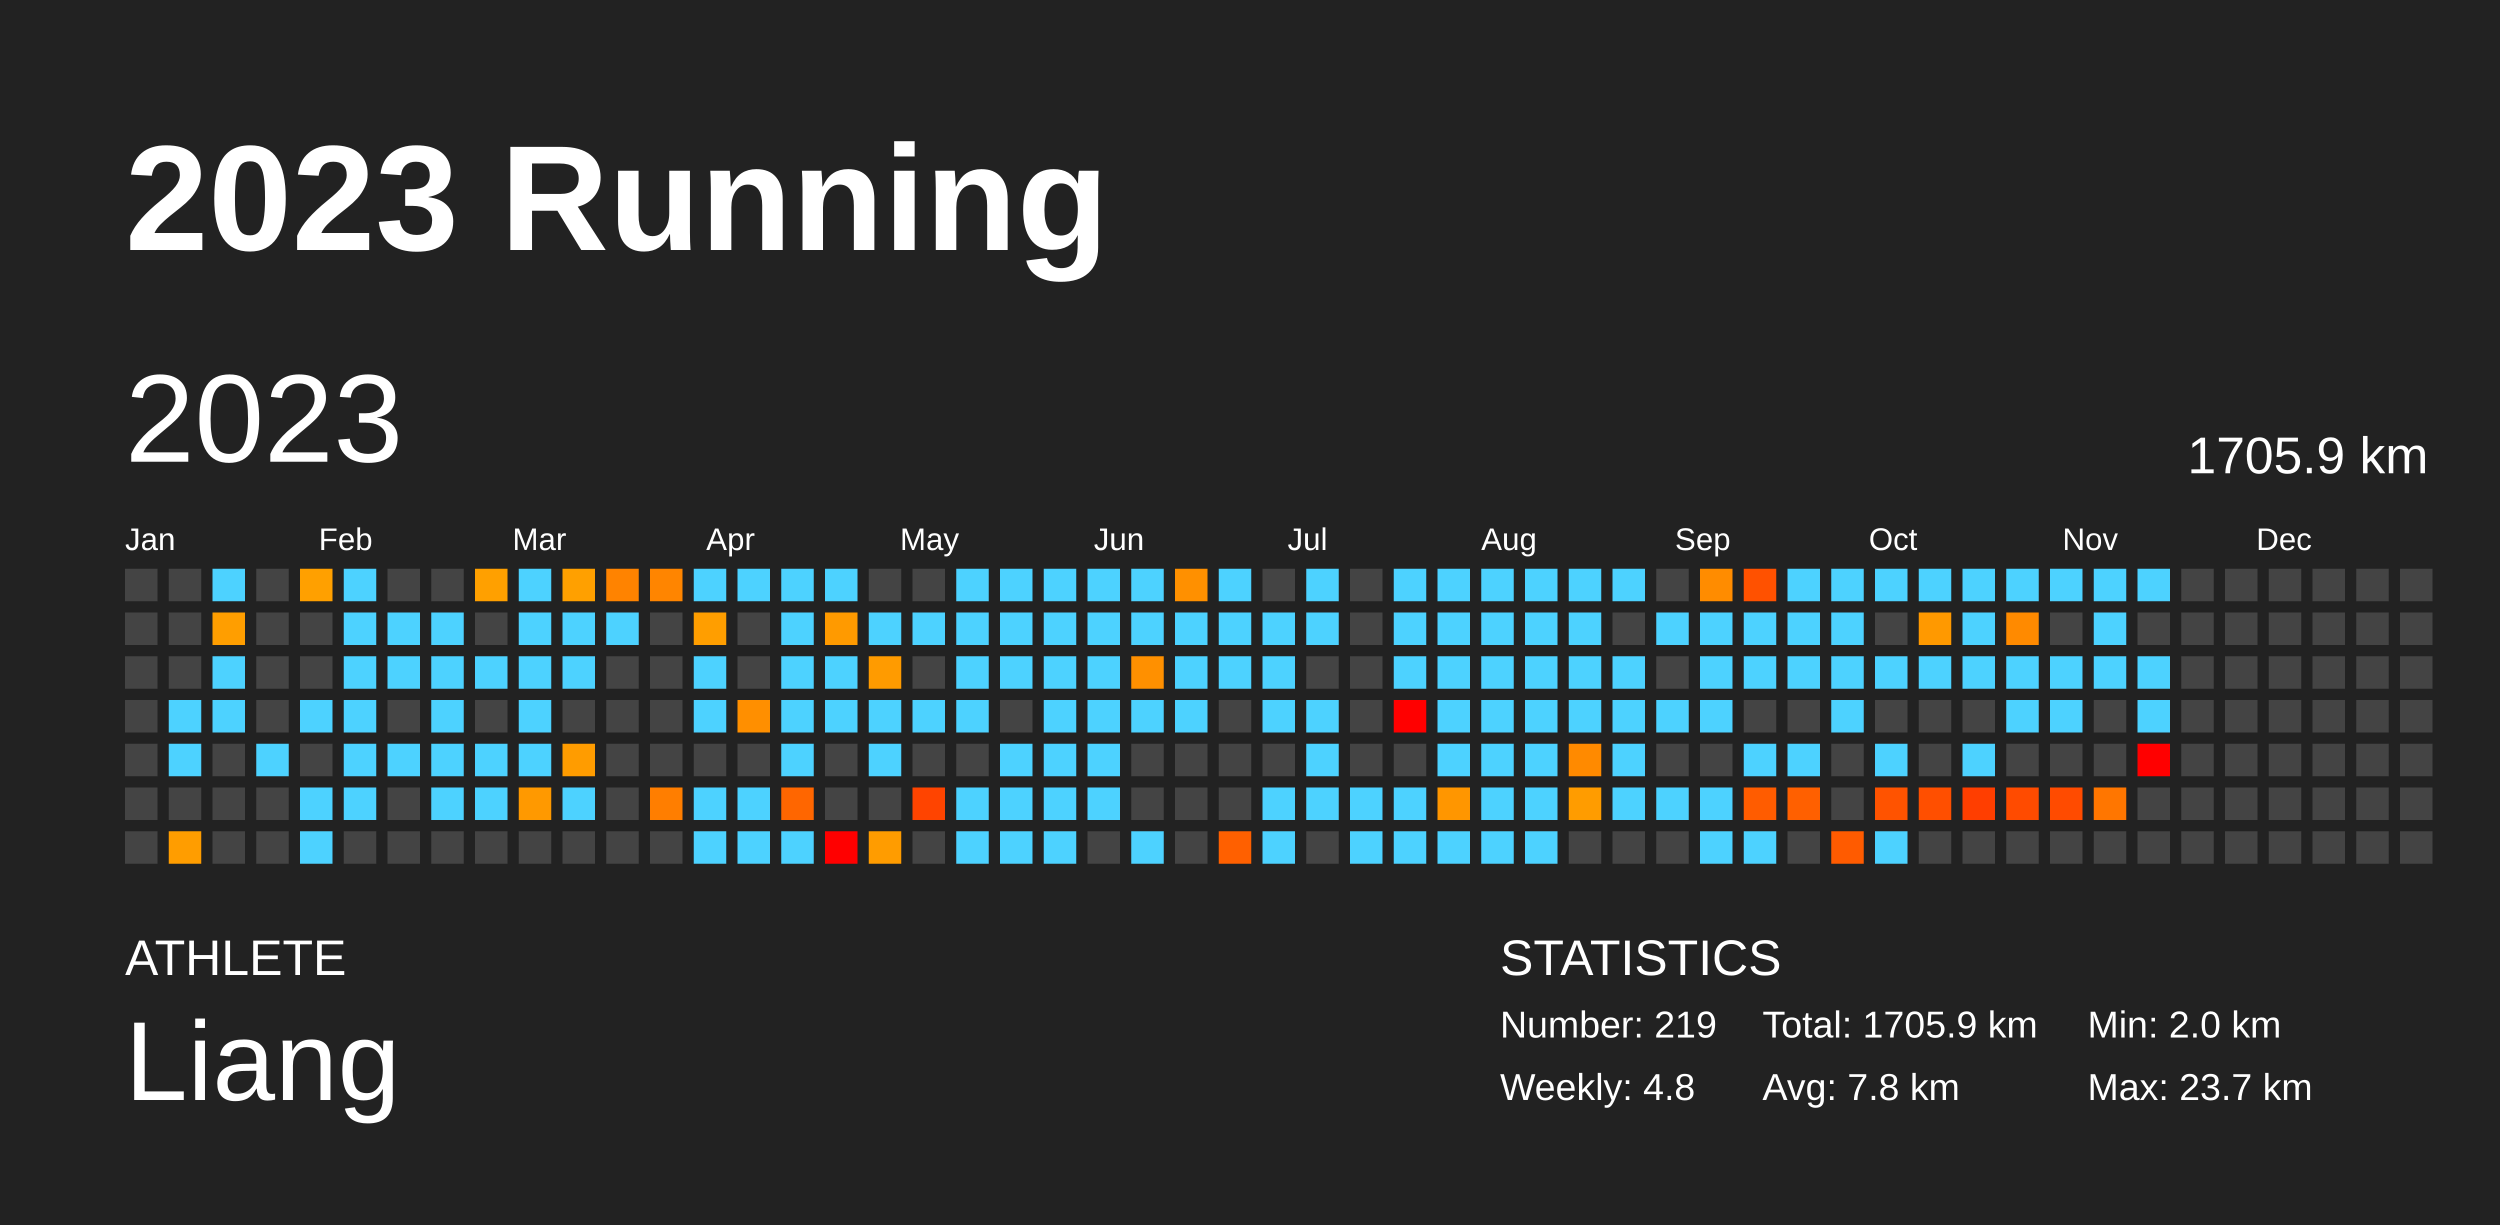
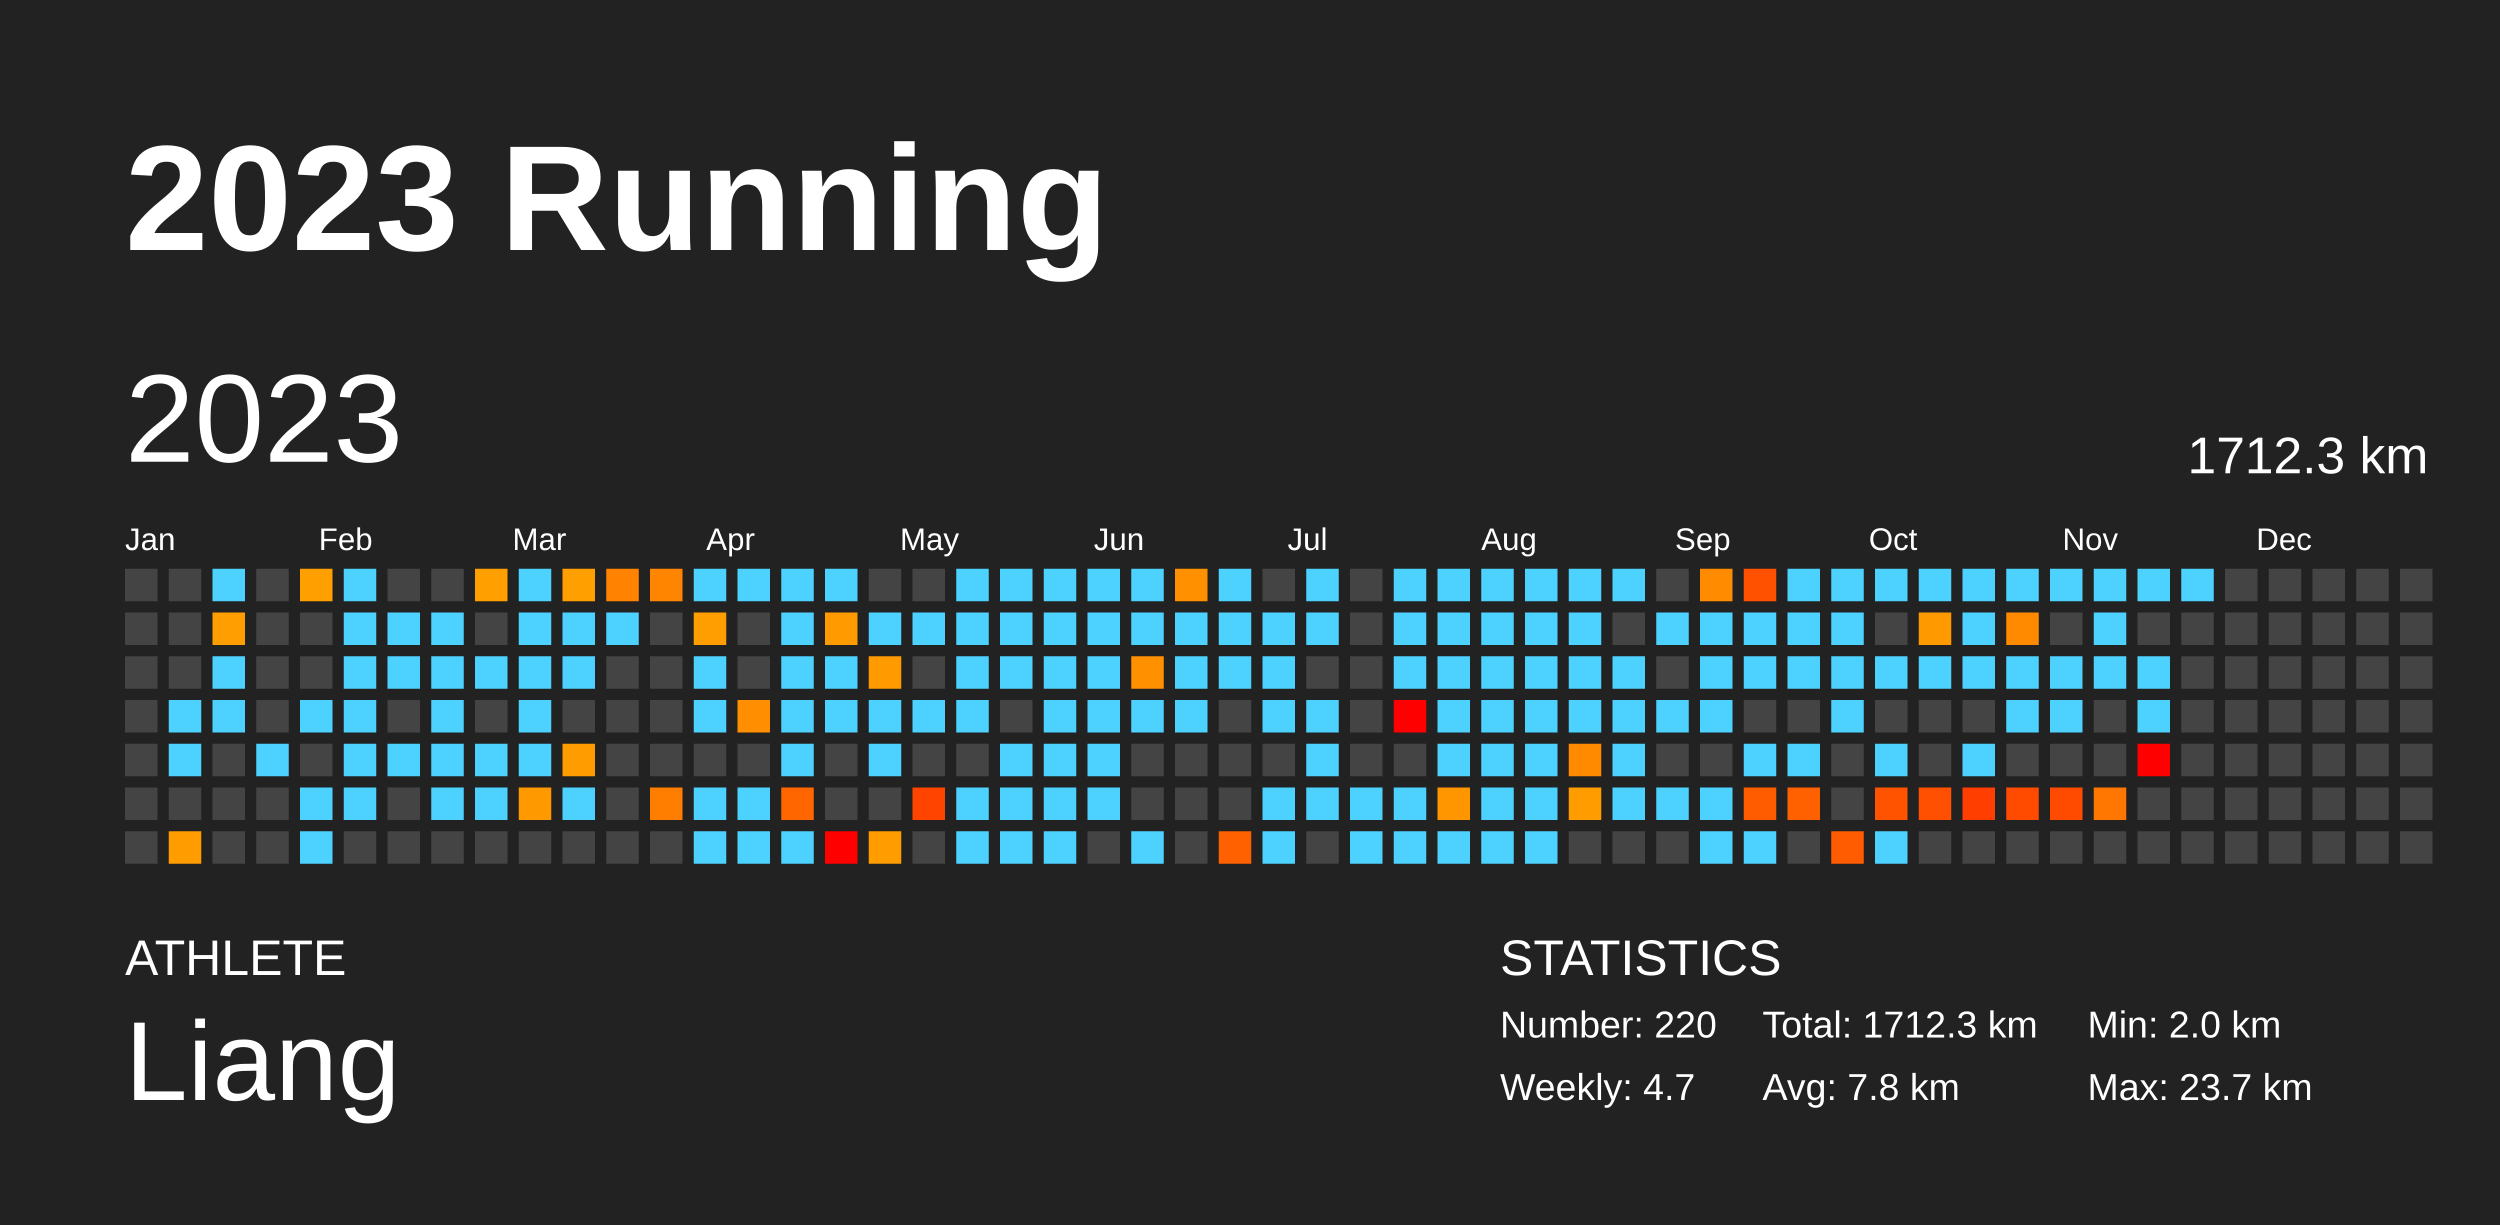
<svg xmlns="http://www.w3.org/2000/svg" baseProfile="full" height="98mm" version="1.1" viewBox="0,0,200,98" width="200mm">
  <defs />
  <rect fill="#222222" height="98" width="200" x="0" y="0" />
  <text fill="#FFFFFF" style="font-size:12px; font-family:Arial; font-weight:bold;" x="10" y="20">2023 Running</text>
  <text fill="#FFFFFF" style="font-size:4px; font-family:Arial" x="10" y="78">ATHLETE</text>
  <text fill="#FFFFFF" style="font-size:9px; font-family:Arial" x="10" y="88">Liang</text>
  <text fill="#FFFFFF" style="font-size:4px; font-family:Arial" x="120" y="78">STATISTICS</text>
-   <text fill="#FFFFFF" style="font-size:3px; font-family:Arial" x="120" y="83">Number: 219</text>
-   <text fill="#FFFFFF" style="font-size:3px; font-family:Arial" x="120" y="88">Weekly: 4.8</text>
-   <text fill="#FFFFFF" style="font-size:3px; font-family:Arial" x="141" y="83">Total: 1705.9 km</text>
+   <text fill="#FFFFFF" style="font-size:3px; font-family:Arial" x="120" y="83">Number: 220</text>
+   <text fill="#FFFFFF" style="font-size:3px; font-family:Arial" x="120" y="88">Weekly: 4.7</text>
+   <text fill="#FFFFFF" style="font-size:3px; font-family:Arial" x="141" y="83">Total: 1712.3 km</text>
  <text fill="#FFFFFF" style="font-size:3px; font-family:Arial" x="141" y="88">Avg: 7.8 km</text>
  <text fill="#FFFFFF" style="font-size:3px; font-family:Arial" x="167" y="83">Min: 2.0 km</text>
  <text fill="#FFFFFF" style="font-size:3px; font-family:Arial" x="167" y="88">Max: 23.7 km</text>
  <text dominant-baseline="hanging" fill="#FFFFFF" style="font-size:10.0px; font-family:Arial;" x="10" y="30">2023</text>
-   <text dominant-baseline="hanging" fill="#FFFFFF" style="font-size:4.125px; font-family:Arial;" x="175" y="35">1705.9 km</text>
+   <text dominant-baseline="hanging" fill="#FFFFFF" style="font-size:4.125px; font-family:Arial;" x="175" y="35">1712.3 km</text>
  <text fill="#FFFFFF" style="font-size:2.5px; font-family:Arial" x="10.0" y="44">Jan</text>
  <text fill="#FFFFFF" style="font-size:2.5px; font-family:Arial" x="25.5" y="44">Feb</text>
  <text fill="#FFFFFF" style="font-size:2.5px; font-family:Arial" x="41.0" y="44">Mar</text>
  <text fill="#FFFFFF" style="font-size:2.5px; font-family:Arial" x="56.5" y="44">Apr</text>
  <text fill="#FFFFFF" style="font-size:2.5px; font-family:Arial" x="72.0" y="44">May</text>
  <text fill="#FFFFFF" style="font-size:2.5px; font-family:Arial" x="87.5" y="44">Jun</text>
  <text fill="#FFFFFF" style="font-size:2.5px; font-family:Arial" x="103.0" y="44">Jul</text>
  <text fill="#FFFFFF" style="font-size:2.5px; font-family:Arial" x="118.5" y="44">Aug</text>
  <text fill="#FFFFFF" style="font-size:2.5px; font-family:Arial" x="134.0" y="44">Sep</text>
  <text fill="#FFFFFF" style="font-size:2.5px; font-family:Arial" x="149.5" y="44">Oct</text>
  <text fill="#FFFFFF" style="font-size:2.5px; font-family:Arial" x="165.0" y="44">Nov</text>
  <text fill="#FFFFFF" style="font-size:2.5px; font-family:Arial" x="180.5" y="44">Dec</text>
  <rect fill="#444444" height="2.6" width="2.6" x="10.0" y="45.5" />
  <rect fill="#444444" height="2.6" width="2.6" x="10.0" y="49.0" />
  <rect fill="#444444" height="2.6" width="2.6" x="10.0" y="52.5" />
  <rect fill="#444444" height="2.6" width="2.6" x="10.0" y="56.0" />
  <rect fill="#444444" height="2.6" width="2.6" x="10.0" y="59.5" />
  <rect fill="#444444" height="2.6" width="2.6" x="10.0" y="63.0" />
  <rect fill="#444444" height="2.6" width="2.6" x="10.0" y="66.5" />
  <rect fill="#444444" height="2.6" width="2.6" x="13.5" y="45.5" />
  <rect fill="#444444" height="2.6" width="2.6" x="13.5" y="49.0" />
  <rect fill="#444444" height="2.6" width="2.6" x="13.5" y="52.5" />
  <rect fill="#4dd2ff" height="2.6" width="2.6" x="13.5" y="56.0" />
  <rect fill="#4dd2ff" height="2.6" width="2.6" x="13.5" y="59.5" />
  <rect fill="#444444" height="2.6" width="2.6" x="13.5" y="63.0" />
  <rect fill="#ff9d00" height="2.6" width="2.6" x="13.5" y="66.5" />
  <rect fill="#4dd2ff" height="2.6" width="2.6" x="17.0" y="45.5" />
  <rect fill="#ff9e00" height="2.6" width="2.6" x="17.0" y="49.0" />
  <rect fill="#4dd2ff" height="2.6" width="2.6" x="17.0" y="52.5" />
  <rect fill="#4dd2ff" height="2.6" width="2.6" x="17.0" y="56.0" />
  <rect fill="#444444" height="2.6" width="2.6" x="17.0" y="59.5" />
  <rect fill="#444444" height="2.6" width="2.6" x="17.0" y="63.0" />
  <rect fill="#444444" height="2.6" width="2.6" x="17.0" y="66.5" />
  <rect fill="#444444" height="2.6" width="2.6" x="20.5" y="45.5" />
  <rect fill="#444444" height="2.6" width="2.6" x="20.5" y="49.0" />
  <rect fill="#444444" height="2.6" width="2.6" x="20.5" y="52.5" />
  <rect fill="#444444" height="2.6" width="2.6" x="20.5" y="56.0" />
  <rect fill="#4dd2ff" height="2.6" width="2.6" x="20.5" y="59.5" />
  <rect fill="#444444" height="2.6" width="2.6" x="20.5" y="63.0" />
  <rect fill="#444444" height="2.6" width="2.6" x="20.5" y="66.5" />
  <rect fill="#ffa000" height="2.6" width="2.6" x="24.0" y="45.5" />
  <rect fill="#444444" height="2.6" width="2.6" x="24.0" y="49.0" />
  <rect fill="#444444" height="2.6" width="2.6" x="24.0" y="52.5" />
  <rect fill="#4dd2ff" height="2.6" width="2.6" x="24.0" y="56.0" />
  <rect fill="#444444" height="2.6" width="2.6" x="24.0" y="59.5" />
  <rect fill="#4dd2ff" height="2.6" width="2.6" x="24.0" y="63.0" />
  <rect fill="#4dd2ff" height="2.6" width="2.6" x="24.0" y="66.5" />
  <rect fill="#4dd2ff" height="2.6" width="2.6" x="27.5" y="45.5" />
  <rect fill="#4dd2ff" height="2.6" width="2.6" x="27.5" y="49.0" />
  <rect fill="#4dd2ff" height="2.6" width="2.6" x="27.5" y="52.5" />
  <rect fill="#4dd2ff" height="2.6" width="2.6" x="27.5" y="56.0" />
  <rect fill="#4dd2ff" height="2.6" width="2.6" x="27.5" y="59.5" />
  <rect fill="#4dd2ff" height="2.6" width="2.6" x="27.5" y="63.0" />
  <rect fill="#444444" height="2.6" width="2.6" x="27.5" y="66.5" />
  <rect fill="#444444" height="2.6" width="2.6" x="31.0" y="45.5" />
  <rect fill="#4dd2ff" height="2.6" width="2.6" x="31.0" y="49.0" />
  <rect fill="#4dd2ff" height="2.6" width="2.6" x="31.0" y="52.5" />
  <rect fill="#444444" height="2.6" width="2.6" x="31.0" y="56.0" />
  <rect fill="#4dd2ff" height="2.6" width="2.6" x="31.0" y="59.5" />
  <rect fill="#444444" height="2.6" width="2.6" x="31.0" y="63.0" />
  <rect fill="#444444" height="2.6" width="2.6" x="31.0" y="66.5" />
  <rect fill="#444444" height="2.6" width="2.6" x="34.5" y="45.5" />
  <rect fill="#4dd2ff" height="2.6" width="2.6" x="34.5" y="49.0" />
  <rect fill="#4dd2ff" height="2.6" width="2.6" x="34.5" y="52.5" />
  <rect fill="#4dd2ff" height="2.6" width="2.6" x="34.5" y="56.0" />
  <rect fill="#4dd2ff" height="2.6" width="2.6" x="34.5" y="59.5" />
  <rect fill="#4dd2ff" height="2.6" width="2.6" x="34.5" y="63.0" />
  <rect fill="#444444" height="2.6" width="2.6" x="34.5" y="66.5" />
  <rect fill="#ffa000" height="2.6" width="2.6" x="38.0" y="45.5" />
  <rect fill="#444444" height="2.6" width="2.6" x="38.0" y="49.0" />
  <rect fill="#4dd2ff" height="2.6" width="2.6" x="38.0" y="52.5" />
  <rect fill="#444444" height="2.6" width="2.6" x="38.0" y="56.0" />
  <rect fill="#4dd2ff" height="2.6" width="2.6" x="38.0" y="59.5" />
  <rect fill="#4dd2ff" height="2.6" width="2.6" x="38.0" y="63.0" />
  <rect fill="#444444" height="2.6" width="2.6" x="38.0" y="66.5" />
  <rect fill="#4dd2ff" height="2.6" width="2.6" x="41.5" y="45.5" />
  <rect fill="#4dd2ff" height="2.6" width="2.6" x="41.5" y="49.0" />
  <rect fill="#4dd2ff" height="2.6" width="2.6" x="41.5" y="52.5" />
  <rect fill="#4dd2ff" height="2.6" width="2.6" x="41.5" y="56.0" />
  <rect fill="#4dd2ff" height="2.6" width="2.6" x="41.5" y="59.5" />
  <rect fill="#ff9900" height="2.6" width="2.6" x="41.5" y="63.0" />
  <rect fill="#444444" height="2.6" width="2.6" x="41.5" y="66.5" />
  <rect fill="#ffa000" height="2.6" width="2.6" x="45.0" y="45.5" />
  <rect fill="#4dd2ff" height="2.6" width="2.6" x="45.0" y="49.0" />
  <rect fill="#4dd2ff" height="2.6" width="2.6" x="45.0" y="52.5" />
  <rect fill="#444444" height="2.6" width="2.6" x="45.0" y="56.0" />
  <rect fill="#ff9c00" height="2.6" width="2.6" x="45.0" y="59.5" />
  <rect fill="#4dd2ff" height="2.6" width="2.6" x="45.0" y="63.0" />
  <rect fill="#444444" height="2.6" width="2.6" x="45.0" y="66.5" />
  <rect fill="#ff8300" height="2.6" width="2.6" x="48.5" y="45.5" />
  <rect fill="#4dd2ff" height="2.6" width="2.6" x="48.5" y="49.0" />
  <rect fill="#444444" height="2.6" width="2.6" x="48.5" y="52.5" />
  <rect fill="#444444" height="2.6" width="2.6" x="48.5" y="56.0" />
  <rect fill="#444444" height="2.6" width="2.6" x="48.5" y="59.5" />
  <rect fill="#444444" height="2.6" width="2.6" x="48.5" y="63.0" />
  <rect fill="#444444" height="2.6" width="2.6" x="48.5" y="66.5" />
  <rect fill="#ff8500" height="2.6" width="2.6" x="52.0" y="45.5" />
  <rect fill="#444444" height="2.6" width="2.6" x="52.0" y="49.0" />
  <rect fill="#444444" height="2.6" width="2.6" x="52.0" y="52.5" />
  <rect fill="#444444" height="2.6" width="2.6" x="52.0" y="56.0" />
  <rect fill="#444444" height="2.6" width="2.6" x="52.0" y="59.5" />
  <rect fill="#ff7e00" height="2.6" width="2.6" x="52.0" y="63.0" />
  <rect fill="#444444" height="2.6" width="2.6" x="52.0" y="66.5" />
  <rect fill="#4dd2ff" height="2.6" width="2.6" x="55.5" y="45.5" />
  <rect fill="#ff9e00" height="2.6" width="2.6" x="55.5" y="49.0" />
  <rect fill="#4dd2ff" height="2.6" width="2.6" x="55.5" y="52.5" />
  <rect fill="#4dd2ff" height="2.6" width="2.6" x="55.5" y="56.0" />
  <rect fill="#444444" height="2.6" width="2.6" x="55.5" y="59.5" />
  <rect fill="#4dd2ff" height="2.6" width="2.6" x="55.5" y="63.0" />
  <rect fill="#4dd2ff" height="2.6" width="2.6" x="55.5" y="66.5" />
  <rect fill="#4dd2ff" height="2.6" width="2.6" x="59.0" y="45.5" />
  <rect fill="#444444" height="2.6" width="2.6" x="59.0" y="49.0" />
  <rect fill="#444444" height="2.6" width="2.6" x="59.0" y="52.5" />
  <rect fill="#ff8f00" height="2.6" width="2.6" x="59.0" y="56.0" />
  <rect fill="#444444" height="2.6" width="2.6" x="59.0" y="59.5" />
  <rect fill="#4dd2ff" height="2.6" width="2.6" x="59.0" y="63.0" />
  <rect fill="#4dd2ff" height="2.6" width="2.6" x="59.0" y="66.5" />
  <rect fill="#4dd2ff" height="2.6" width="2.6" x="62.5" y="45.5" />
  <rect fill="#4dd2ff" height="2.6" width="2.6" x="62.5" y="49.0" />
  <rect fill="#4dd2ff" height="2.6" width="2.6" x="62.5" y="52.5" />
  <rect fill="#4dd2ff" height="2.6" width="2.6" x="62.5" y="56.0" />
  <rect fill="#4dd2ff" height="2.6" width="2.6" x="62.5" y="59.5" />
  <rect fill="#ff6600" height="2.6" width="2.6" x="62.5" y="63.0" />
  <rect fill="#4dd2ff" height="2.6" width="2.6" x="62.5" y="66.5" />
  <rect fill="#4dd2ff" height="2.6" width="2.6" x="66.0" y="45.5" />
  <rect fill="#ff9a00" height="2.6" width="2.6" x="66.0" y="49.0" />
  <rect fill="#4dd2ff" height="2.6" width="2.6" x="66.0" y="52.5" />
  <rect fill="#4dd2ff" height="2.6" width="2.6" x="66.0" y="56.0" />
  <rect fill="#444444" height="2.6" width="2.6" x="66.0" y="59.5" />
  <rect fill="#444444" height="2.6" width="2.6" x="66.0" y="63.0" />
  <rect fill="red" height="2.6" width="2.6" x="66.0" y="66.5" />
  <rect fill="#444444" height="2.6" width="2.6" x="69.5" y="45.5" />
  <rect fill="#4dd2ff" height="2.6" width="2.6" x="69.5" y="49.0" />
  <rect fill="#ff9b00" height="2.6" width="2.6" x="69.5" y="52.5" />
  <rect fill="#4dd2ff" height="2.6" width="2.6" x="69.5" y="56.0" />
  <rect fill="#4dd2ff" height="2.6" width="2.6" x="69.5" y="59.5" />
  <rect fill="#444444" height="2.6" width="2.6" x="69.5" y="63.0" />
  <rect fill="#ff9c00" height="2.6" width="2.6" x="69.5" y="66.5" />
  <rect fill="#444444" height="2.6" width="2.6" x="73.0" y="45.5" />
  <rect fill="#4dd2ff" height="2.6" width="2.6" x="73.0" y="49.0" />
  <rect fill="#444444" height="2.6" width="2.6" x="73.0" y="52.5" />
  <rect fill="#4dd2ff" height="2.6" width="2.6" x="73.0" y="56.0" />
  <rect fill="#444444" height="2.6" width="2.6" x="73.0" y="59.5" />
  <rect fill="#ff4400" height="2.6" width="2.6" x="73.0" y="63.0" />
  <rect fill="#444444" height="2.6" width="2.6" x="73.0" y="66.5" />
  <rect fill="#4dd2ff" height="2.6" width="2.6" x="76.5" y="45.5" />
  <rect fill="#4dd2ff" height="2.6" width="2.6" x="76.5" y="49.0" />
  <rect fill="#4dd2ff" height="2.6" width="2.6" x="76.5" y="52.5" />
  <rect fill="#4dd2ff" height="2.6" width="2.6" x="76.5" y="56.0" />
  <rect fill="#444444" height="2.6" width="2.6" x="76.5" y="59.5" />
  <rect fill="#4dd2ff" height="2.6" width="2.6" x="76.5" y="63.0" />
  <rect fill="#4dd2ff" height="2.6" width="2.6" x="76.5" y="66.5" />
  <rect fill="#4dd2ff" height="2.6" width="2.6" x="80.0" y="45.5" />
  <rect fill="#4dd2ff" height="2.6" width="2.6" x="80.0" y="49.0" />
  <rect fill="#4dd2ff" height="2.6" width="2.6" x="80.0" y="52.5" />
  <rect fill="#444444" height="2.6" width="2.6" x="80.0" y="56.0" />
  <rect fill="#4dd2ff" height="2.6" width="2.6" x="80.0" y="59.5" />
  <rect fill="#4dd2ff" height="2.6" width="2.6" x="80.0" y="63.0" />
  <rect fill="#4dd2ff" height="2.6" width="2.6" x="80.0" y="66.5" />
  <rect fill="#4dd2ff" height="2.6" width="2.6" x="83.5" y="45.5" />
  <rect fill="#4dd2ff" height="2.6" width="2.6" x="83.5" y="49.0" />
  <rect fill="#4dd2ff" height="2.6" width="2.6" x="83.5" y="52.5" />
  <rect fill="#4dd2ff" height="2.6" width="2.6" x="83.5" y="56.0" />
  <rect fill="#4dd2ff" height="2.6" width="2.6" x="83.5" y="59.5" />
  <rect fill="#4dd2ff" height="2.6" width="2.6" x="83.5" y="63.0" />
  <rect fill="#4dd2ff" height="2.6" width="2.6" x="83.5" y="66.5" />
  <rect fill="#4dd2ff" height="2.6" width="2.6" x="87.0" y="45.5" />
  <rect fill="#4dd2ff" height="2.6" width="2.6" x="87.0" y="49.0" />
  <rect fill="#4dd2ff" height="2.6" width="2.6" x="87.0" y="52.5" />
  <rect fill="#4dd2ff" height="2.6" width="2.6" x="87.0" y="56.0" />
  <rect fill="#4dd2ff" height="2.6" width="2.6" x="87.0" y="59.5" />
  <rect fill="#4dd2ff" height="2.6" width="2.6" x="87.0" y="63.0" />
  <rect fill="#444444" height="2.6" width="2.6" x="87.0" y="66.5" />
  <rect fill="#4dd2ff" height="2.6" width="2.6" x="90.5" y="45.5" />
  <rect fill="#4dd2ff" height="2.6" width="2.6" x="90.5" y="49.0" />
  <rect fill="#ff9000" height="2.6" width="2.6" x="90.5" y="52.5" />
  <rect fill="#4dd2ff" height="2.6" width="2.6" x="90.5" y="56.0" />
  <rect fill="#444444" height="2.6" width="2.6" x="90.5" y="59.5" />
  <rect fill="#444444" height="2.6" width="2.6" x="90.5" y="63.0" />
  <rect fill="#4dd2ff" height="2.6" width="2.6" x="90.5" y="66.5" />
  <rect fill="#ff9000" height="2.6" width="2.6" x="94.0" y="45.5" />
  <rect fill="#4dd2ff" height="2.6" width="2.6" x="94.0" y="49.0" />
  <rect fill="#4dd2ff" height="2.6" width="2.6" x="94.0" y="52.5" />
  <rect fill="#4dd2ff" height="2.6" width="2.6" x="94.0" y="56.0" />
  <rect fill="#444444" height="2.6" width="2.6" x="94.0" y="59.5" />
  <rect fill="#444444" height="2.6" width="2.6" x="94.0" y="63.0" />
  <rect fill="#444444" height="2.6" width="2.6" x="94.0" y="66.5" />
  <rect fill="#4dd2ff" height="2.6" width="2.6" x="97.5" y="45.5" />
  <rect fill="#4dd2ff" height="2.6" width="2.6" x="97.5" y="49.0" />
  <rect fill="#4dd2ff" height="2.6" width="2.6" x="97.5" y="52.5" />
  <rect fill="#444444" height="2.6" width="2.6" x="97.5" y="56.0" />
  <rect fill="#444444" height="2.6" width="2.6" x="97.5" y="59.5" />
  <rect fill="#444444" height="2.6" width="2.6" x="97.5" y="63.0" />
  <rect fill="#ff6000" height="2.6" width="2.6" x="97.5" y="66.5" />
  <rect fill="#444444" height="2.6" width="2.6" x="101.0" y="45.5" />
  <rect fill="#4dd2ff" height="2.6" width="2.6" x="101.0" y="49.0" />
  <rect fill="#4dd2ff" height="2.6" width="2.6" x="101.0" y="52.5" />
  <rect fill="#4dd2ff" height="2.6" width="2.6" x="101.0" y="56.0" />
  <rect fill="#444444" height="2.6" width="2.6" x="101.0" y="59.5" />
  <rect fill="#4dd2ff" height="2.6" width="2.6" x="101.0" y="63.0" />
  <rect fill="#4dd2ff" height="2.6" width="2.6" x="101.0" y="66.5" />
  <rect fill="#4dd2ff" height="2.6" width="2.6" x="104.5" y="45.5" />
  <rect fill="#4dd2ff" height="2.6" width="2.6" x="104.5" y="49.0" />
  <rect fill="#444444" height="2.6" width="2.6" x="104.5" y="52.5" />
  <rect fill="#4dd2ff" height="2.6" width="2.6" x="104.5" y="56.0" />
  <rect fill="#4dd2ff" height="2.6" width="2.6" x="104.5" y="59.5" />
  <rect fill="#4dd2ff" height="2.6" width="2.6" x="104.5" y="63.0" />
  <rect fill="#444444" height="2.6" width="2.6" x="104.5" y="66.5" />
  <rect fill="#444444" height="2.6" width="2.6" x="108.0" y="45.5" />
  <rect fill="#444444" height="2.6" width="2.6" x="108.0" y="49.0" />
  <rect fill="#444444" height="2.6" width="2.6" x="108.0" y="52.5" />
  <rect fill="#444444" height="2.6" width="2.6" x="108.0" y="56.0" />
  <rect fill="#444444" height="2.6" width="2.6" x="108.0" y="59.5" />
  <rect fill="#4dd2ff" height="2.6" width="2.6" x="108.0" y="63.0" />
  <rect fill="#4dd2ff" height="2.6" width="2.6" x="108.0" y="66.5" />
  <rect fill="#4dd2ff" height="2.6" width="2.6" x="111.5" y="45.5" />
  <rect fill="#4dd2ff" height="2.6" width="2.6" x="111.5" y="49.0" />
  <rect fill="#4dd2ff" height="2.6" width="2.6" x="111.5" y="52.5" />
  <rect fill="red" height="2.6" width="2.6" x="111.5" y="56.0" />
  <rect fill="#444444" height="2.6" width="2.6" x="111.5" y="59.5" />
  <rect fill="#4dd2ff" height="2.6" width="2.6" x="111.5" y="63.0" />
  <rect fill="#4dd2ff" height="2.6" width="2.6" x="111.5" y="66.5" />
  <rect fill="#4dd2ff" height="2.6" width="2.6" x="115.0" y="45.5" />
  <rect fill="#4dd2ff" height="2.6" width="2.6" x="115.0" y="49.0" />
  <rect fill="#4dd2ff" height="2.6" width="2.6" x="115.0" y="52.5" />
  <rect fill="#4dd2ff" height="2.6" width="2.6" x="115.0" y="56.0" />
  <rect fill="#4dd2ff" height="2.6" width="2.6" x="115.0" y="59.5" />
  <rect fill="#ff9600" height="2.6" width="2.6" x="115.0" y="63.0" />
  <rect fill="#4dd2ff" height="2.6" width="2.6" x="115.0" y="66.5" />
  <rect fill="#4dd2ff" height="2.6" width="2.6" x="118.5" y="45.5" />
  <rect fill="#4dd2ff" height="2.6" width="2.6" x="118.5" y="49.0" />
  <rect fill="#4dd2ff" height="2.6" width="2.6" x="118.5" y="52.5" />
  <rect fill="#4dd2ff" height="2.6" width="2.6" x="118.5" y="56.0" />
  <rect fill="#4dd2ff" height="2.6" width="2.6" x="118.5" y="59.5" />
  <rect fill="#4dd2ff" height="2.6" width="2.6" x="118.5" y="63.0" />
  <rect fill="#4dd2ff" height="2.6" width="2.6" x="118.5" y="66.5" />
  <rect fill="#4dd2ff" height="2.6" width="2.6" x="122.0" y="45.5" />
  <rect fill="#4dd2ff" height="2.6" width="2.6" x="122.0" y="49.0" />
  <rect fill="#4dd2ff" height="2.6" width="2.6" x="122.0" y="52.5" />
  <rect fill="#4dd2ff" height="2.6" width="2.6" x="122.0" y="56.0" />
  <rect fill="#4dd2ff" height="2.6" width="2.6" x="122.0" y="59.5" />
  <rect fill="#4dd2ff" height="2.6" width="2.6" x="122.0" y="63.0" />
  <rect fill="#4dd2ff" height="2.6" width="2.6" x="122.0" y="66.5" />
  <rect fill="#4dd2ff" height="2.6" width="2.6" x="125.5" y="45.5" />
  <rect fill="#4dd2ff" height="2.6" width="2.6" x="125.5" y="49.0" />
  <rect fill="#4dd2ff" height="2.6" width="2.6" x="125.5" y="52.5" />
  <rect fill="#4dd2ff" height="2.6" width="2.6" x="125.5" y="56.0" />
  <rect fill="#ff8a00" height="2.6" width="2.6" x="125.5" y="59.5" />
  <rect fill="#ff9c00" height="2.6" width="2.6" x="125.5" y="63.0" />
  <rect fill="#444444" height="2.6" width="2.6" x="125.5" y="66.5" />
  <rect fill="#4dd2ff" height="2.6" width="2.6" x="129.0" y="45.5" />
  <rect fill="#444444" height="2.6" width="2.6" x="129.0" y="49.0" />
  <rect fill="#4dd2ff" height="2.6" width="2.6" x="129.0" y="52.5" />
  <rect fill="#4dd2ff" height="2.6" width="2.6" x="129.0" y="56.0" />
  <rect fill="#4dd2ff" height="2.6" width="2.6" x="129.0" y="59.5" />
  <rect fill="#4dd2ff" height="2.6" width="2.6" x="129.0" y="63.0" />
  <rect fill="#444444" height="2.6" width="2.6" x="129.0" y="66.5" />
  <rect fill="#444444" height="2.6" width="2.6" x="132.5" y="45.5" />
  <rect fill="#4dd2ff" height="2.6" width="2.6" x="132.5" y="49.0" />
  <rect fill="#444444" height="2.6" width="2.6" x="132.5" y="52.5" />
  <rect fill="#4dd2ff" height="2.6" width="2.6" x="132.5" y="56.0" />
  <rect fill="#444444" height="2.6" width="2.6" x="132.5" y="59.5" />
  <rect fill="#4dd2ff" height="2.6" width="2.6" x="132.5" y="63.0" />
  <rect fill="#444444" height="2.6" width="2.6" x="132.5" y="66.5" />
  <rect fill="#ff8c00" height="2.6" width="2.6" x="136.0" y="45.5" />
  <rect fill="#4dd2ff" height="2.6" width="2.6" x="136.0" y="49.0" />
  <rect fill="#4dd2ff" height="2.6" width="2.6" x="136.0" y="52.5" />
  <rect fill="#4dd2ff" height="2.6" width="2.6" x="136.0" y="56.0" />
  <rect fill="#444444" height="2.6" width="2.6" x="136.0" y="59.5" />
  <rect fill="#4dd2ff" height="2.6" width="2.6" x="136.0" y="63.0" />
  <rect fill="#4dd2ff" height="2.6" width="2.6" x="136.0" y="66.5" />
  <rect fill="#ff5100" height="2.6" width="2.6" x="139.5" y="45.5" />
  <rect fill="#4dd2ff" height="2.6" width="2.6" x="139.5" y="49.0" />
  <rect fill="#4dd2ff" height="2.6" width="2.6" x="139.5" y="52.5" />
  <rect fill="#444444" height="2.6" width="2.6" x="139.5" y="56.0" />
  <rect fill="#4dd2ff" height="2.6" width="2.6" x="139.5" y="59.5" />
  <rect fill="#ff5c00" height="2.6" width="2.6" x="139.5" y="63.0" />
  <rect fill="#4dd2ff" height="2.6" width="2.6" x="139.5" y="66.5" />
  <rect fill="#4dd2ff" height="2.6" width="2.6" x="143.0" y="45.5" />
  <rect fill="#4dd2ff" height="2.6" width="2.6" x="143.0" y="49.0" />
  <rect fill="#4dd2ff" height="2.6" width="2.6" x="143.0" y="52.5" />
  <rect fill="#444444" height="2.6" width="2.6" x="143.0" y="56.0" />
  <rect fill="#4dd2ff" height="2.6" width="2.6" x="143.0" y="59.5" />
  <rect fill="#ff6000" height="2.6" width="2.6" x="143.0" y="63.0" />
  <rect fill="#444444" height="2.6" width="2.6" x="143.0" y="66.5" />
  <rect fill="#4dd2ff" height="2.6" width="2.6" x="146.5" y="45.5" />
  <rect fill="#4dd2ff" height="2.6" width="2.6" x="146.5" y="49.0" />
  <rect fill="#4dd2ff" height="2.6" width="2.6" x="146.5" y="52.5" />
  <rect fill="#4dd2ff" height="2.6" width="2.6" x="146.5" y="56.0" />
  <rect fill="#444444" height="2.6" width="2.6" x="146.5" y="59.5" />
  <rect fill="#444444" height="2.6" width="2.6" x="146.5" y="63.0" />
  <rect fill="#ff5b00" height="2.6" width="2.6" x="146.5" y="66.5" />
  <rect fill="#4dd2ff" height="2.6" width="2.6" x="150.0" y="45.5" />
  <rect fill="#444444" height="2.6" width="2.6" x="150.0" y="49.0" />
  <rect fill="#4dd2ff" height="2.6" width="2.6" x="150.0" y="52.5" />
  <rect fill="#444444" height="2.6" width="2.6" x="150.0" y="56.0" />
  <rect fill="#4dd2ff" height="2.6" width="2.6" x="150.0" y="59.5" />
  <rect fill="#ff5300" height="2.6" width="2.6" x="150.0" y="63.0" />
  <rect fill="#4dd2ff" height="2.6" width="2.6" x="150.0" y="66.5" />
  <rect fill="#4dd2ff" height="2.6" width="2.6" x="153.5" y="45.5" />
  <rect fill="#ff9900" height="2.6" width="2.6" x="153.5" y="49.0" />
  <rect fill="#4dd2ff" height="2.6" width="2.6" x="153.5" y="52.5" />
  <rect fill="#444444" height="2.6" width="2.6" x="153.5" y="56.0" />
  <rect fill="#444444" height="2.6" width="2.6" x="153.5" y="59.5" />
  <rect fill="#ff4f00" height="2.6" width="2.6" x="153.5" y="63.0" />
  <rect fill="#444444" height="2.6" width="2.6" x="153.5" y="66.5" />
  <rect fill="#4dd2ff" height="2.6" width="2.6" x="157.0" y="45.5" />
  <rect fill="#4dd2ff" height="2.6" width="2.6" x="157.0" y="49.0" />
  <rect fill="#4dd2ff" height="2.6" width="2.6" x="157.0" y="52.5" />
  <rect fill="#444444" height="2.6" width="2.6" x="157.0" y="56.0" />
  <rect fill="#4dd2ff" height="2.6" width="2.6" x="157.0" y="59.5" />
  <rect fill="#ff3e00" height="2.6" width="2.6" x="157.0" y="63.0" />
  <rect fill="#444444" height="2.6" width="2.6" x="157.0" y="66.5" />
  <rect fill="#4dd2ff" height="2.6" width="2.6" x="160.5" y="45.5" />
  <rect fill="#ff8a00" height="2.6" width="2.6" x="160.5" y="49.0" />
  <rect fill="#4dd2ff" height="2.6" width="2.6" x="160.5" y="52.5" />
  <rect fill="#4dd2ff" height="2.6" width="2.6" x="160.5" y="56.0" />
  <rect fill="#444444" height="2.6" width="2.6" x="160.5" y="59.5" />
  <rect fill="#ff4b00" height="2.6" width="2.6" x="160.5" y="63.0" />
  <rect fill="#444444" height="2.6" width="2.6" x="160.5" y="66.5" />
  <rect fill="#4dd2ff" height="2.6" width="2.6" x="164.0" y="45.5" />
  <rect fill="#444444" height="2.6" width="2.6" x="164.0" y="49.0" />
  <rect fill="#4dd2ff" height="2.6" width="2.6" x="164.0" y="52.5" />
  <rect fill="#4dd2ff" height="2.6" width="2.6" x="164.0" y="56.0" />
  <rect fill="#444444" height="2.6" width="2.6" x="164.0" y="59.5" />
  <rect fill="#ff4b00" height="2.6" width="2.6" x="164.0" y="63.0" />
  <rect fill="#444444" height="2.6" width="2.6" x="164.0" y="66.5" />
  <rect fill="#4dd2ff" height="2.6" width="2.6" x="167.5" y="45.5" />
  <rect fill="#4dd2ff" height="2.6" width="2.6" x="167.5" y="49.0" />
  <rect fill="#4dd2ff" height="2.6" width="2.6" x="167.5" y="52.5" />
  <rect fill="#444444" height="2.6" width="2.6" x="167.5" y="56.0" />
  <rect fill="#444444" height="2.6" width="2.6" x="167.5" y="59.5" />
  <rect fill="#ff7600" height="2.6" width="2.6" x="167.5" y="63.0" />
  <rect fill="#444444" height="2.6" width="2.6" x="167.5" y="66.5" />
  <rect fill="#4dd2ff" height="2.6" width="2.6" x="171.0" y="45.5" />
  <rect fill="#444444" height="2.6" width="2.6" x="171.0" y="49.0" />
  <rect fill="#4dd2ff" height="2.6" width="2.6" x="171.0" y="52.5" />
  <rect fill="#4dd2ff" height="2.6" width="2.6" x="171.0" y="56.0" />
  <rect fill="red" height="2.6" width="2.6" x="171.0" y="59.5" />
  <rect fill="#444444" height="2.6" width="2.6" x="171.0" y="63.0" />
  <rect fill="#444444" height="2.6" width="2.6" x="171.0" y="66.5" />
-   <rect fill="#444444" height="2.6" width="2.6" x="174.5" y="45.5" />
+   <rect fill="#4dd2ff" height="2.6" width="2.6" x="174.5" y="45.5" />
  <rect fill="#444444" height="2.6" width="2.6" x="174.5" y="49.0" />
  <rect fill="#444444" height="2.6" width="2.6" x="174.5" y="52.5" />
  <rect fill="#444444" height="2.6" width="2.6" x="174.5" y="56.0" />
  <rect fill="#444444" height="2.6" width="2.6" x="174.5" y="59.5" />
  <rect fill="#444444" height="2.6" width="2.6" x="174.5" y="63.0" />
  <rect fill="#444444" height="2.6" width="2.6" x="174.5" y="66.5" />
  <rect fill="#444444" height="2.6" width="2.6" x="178.0" y="45.5" />
  <rect fill="#444444" height="2.6" width="2.6" x="178.0" y="49.0" />
  <rect fill="#444444" height="2.6" width="2.6" x="178.0" y="52.5" />
  <rect fill="#444444" height="2.6" width="2.6" x="178.0" y="56.0" />
  <rect fill="#444444" height="2.6" width="2.6" x="178.0" y="59.5" />
  <rect fill="#444444" height="2.6" width="2.6" x="178.0" y="63.0" />
  <rect fill="#444444" height="2.6" width="2.6" x="178.0" y="66.5" />
  <rect fill="#444444" height="2.6" width="2.6" x="181.5" y="45.5" />
  <rect fill="#444444" height="2.6" width="2.6" x="181.5" y="49.0" />
  <rect fill="#444444" height="2.6" width="2.6" x="181.5" y="52.5" />
  <rect fill="#444444" height="2.6" width="2.6" x="181.5" y="56.0" />
  <rect fill="#444444" height="2.6" width="2.6" x="181.5" y="59.5" />
  <rect fill="#444444" height="2.6" width="2.6" x="181.5" y="63.0" />
  <rect fill="#444444" height="2.6" width="2.6" x="181.5" y="66.5" />
  <rect fill="#444444" height="2.6" width="2.6" x="185.0" y="45.5" />
  <rect fill="#444444" height="2.6" width="2.6" x="185.0" y="49.0" />
  <rect fill="#444444" height="2.6" width="2.6" x="185.0" y="52.5" />
  <rect fill="#444444" height="2.6" width="2.6" x="185.0" y="56.0" />
  <rect fill="#444444" height="2.6" width="2.6" x="185.0" y="59.5" />
  <rect fill="#444444" height="2.6" width="2.6" x="185.0" y="63.0" />
  <rect fill="#444444" height="2.6" width="2.6" x="185.0" y="66.5" />
  <rect fill="#444444" height="2.6" width="2.6" x="188.5" y="45.5" />
  <rect fill="#444444" height="2.6" width="2.6" x="188.5" y="49.0" />
  <rect fill="#444444" height="2.6" width="2.6" x="188.5" y="52.5" />
  <rect fill="#444444" height="2.6" width="2.6" x="188.5" y="56.0" />
  <rect fill="#444444" height="2.6" width="2.6" x="188.5" y="59.5" />
  <rect fill="#444444" height="2.6" width="2.6" x="188.5" y="63.0" />
  <rect fill="#444444" height="2.6" width="2.6" x="188.5" y="66.5" />
  <rect fill="#444444" height="2.6" width="2.6" x="192.0" y="45.5" />
  <rect fill="#444444" height="2.6" width="2.6" x="192.0" y="49.0" />
  <rect fill="#444444" height="2.6" width="2.6" x="192.0" y="52.5" />
  <rect fill="#444444" height="2.6" width="2.6" x="192.0" y="56.0" />
  <rect fill="#444444" height="2.6" width="2.6" x="192.0" y="59.5" />
  <rect fill="#444444" height="2.6" width="2.6" x="192.0" y="63.0" />
  <rect fill="#444444" height="2.6" width="2.6" x="192.0" y="66.5" />
</svg>
